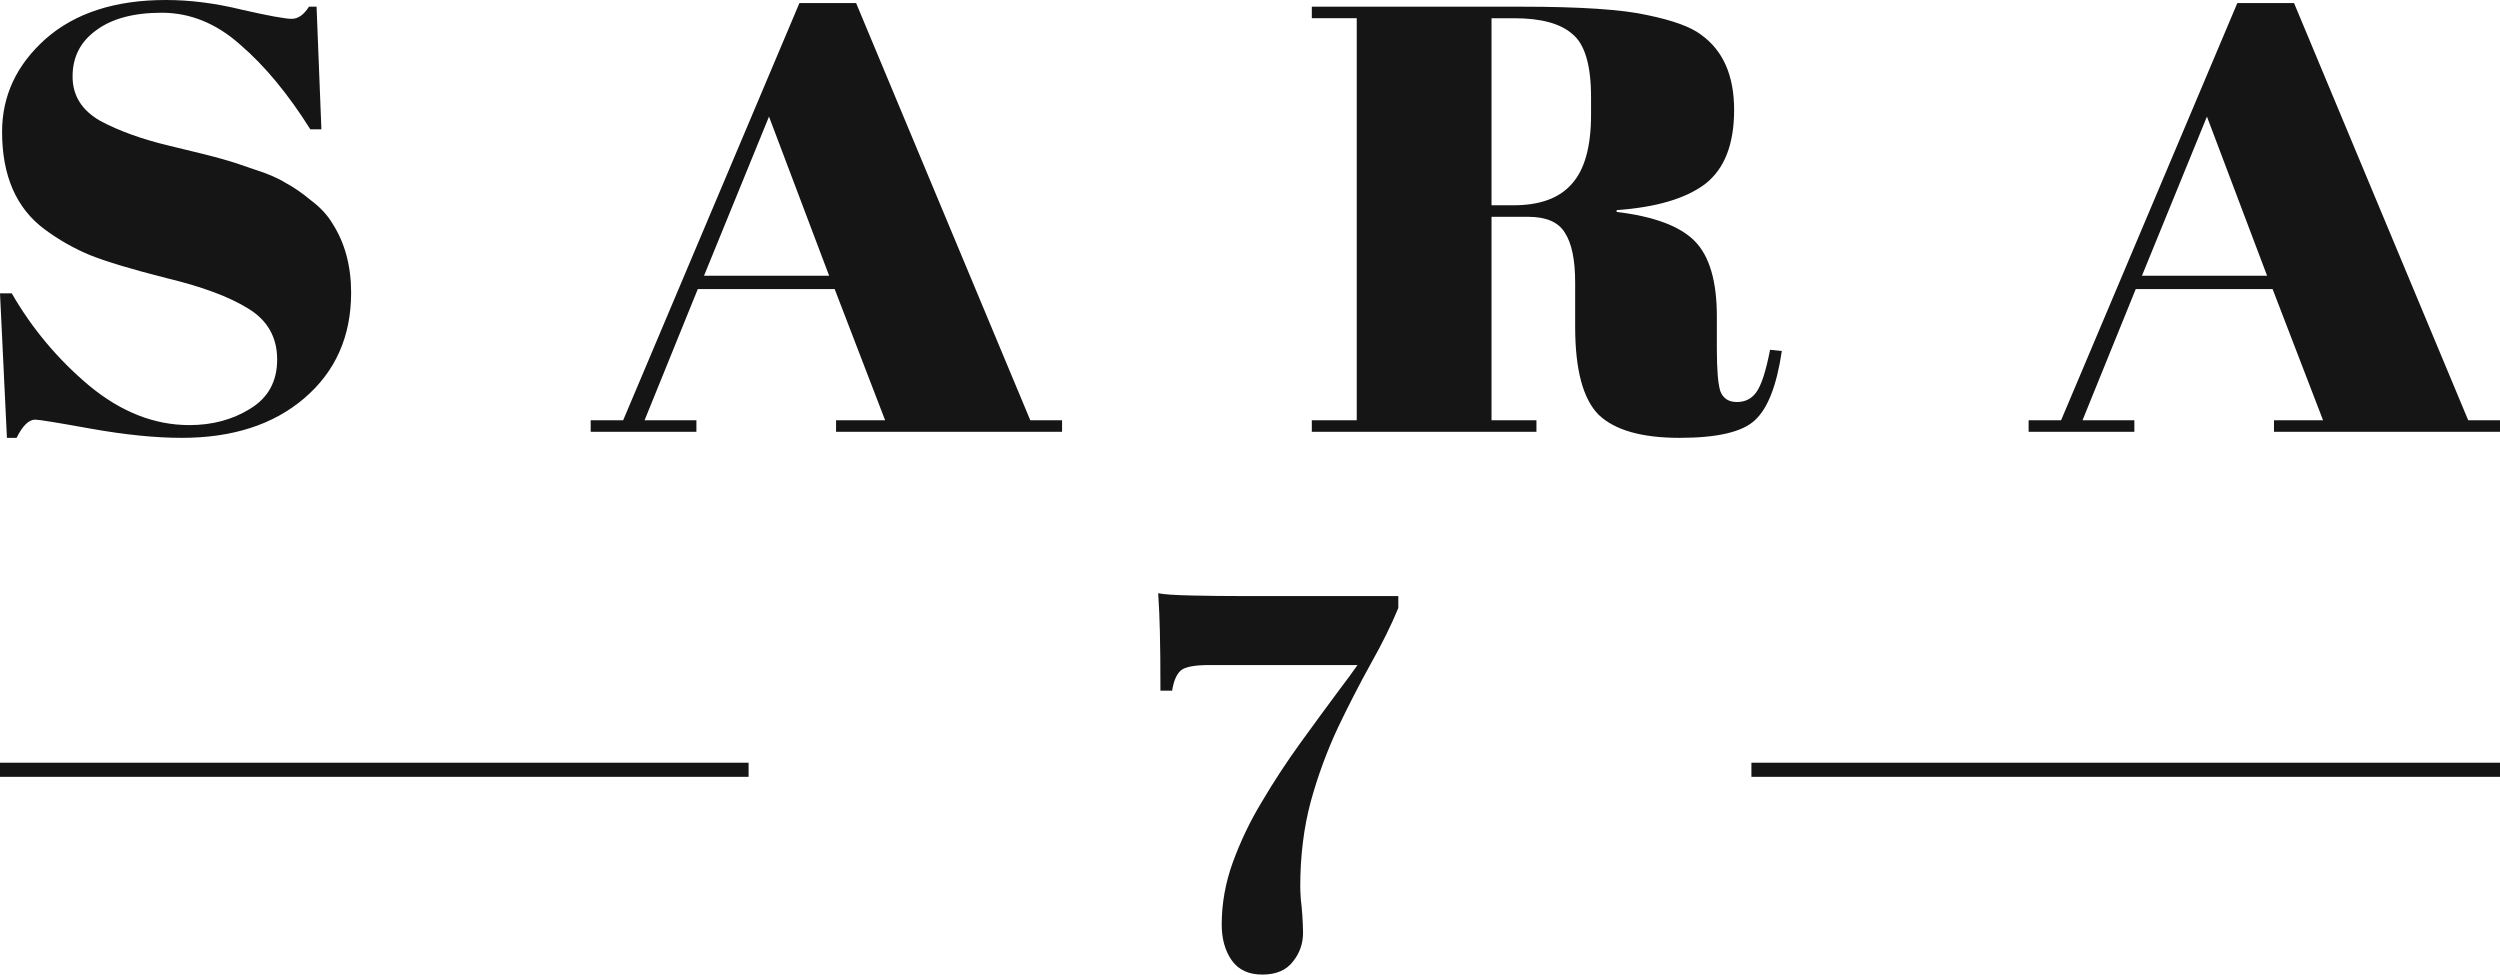
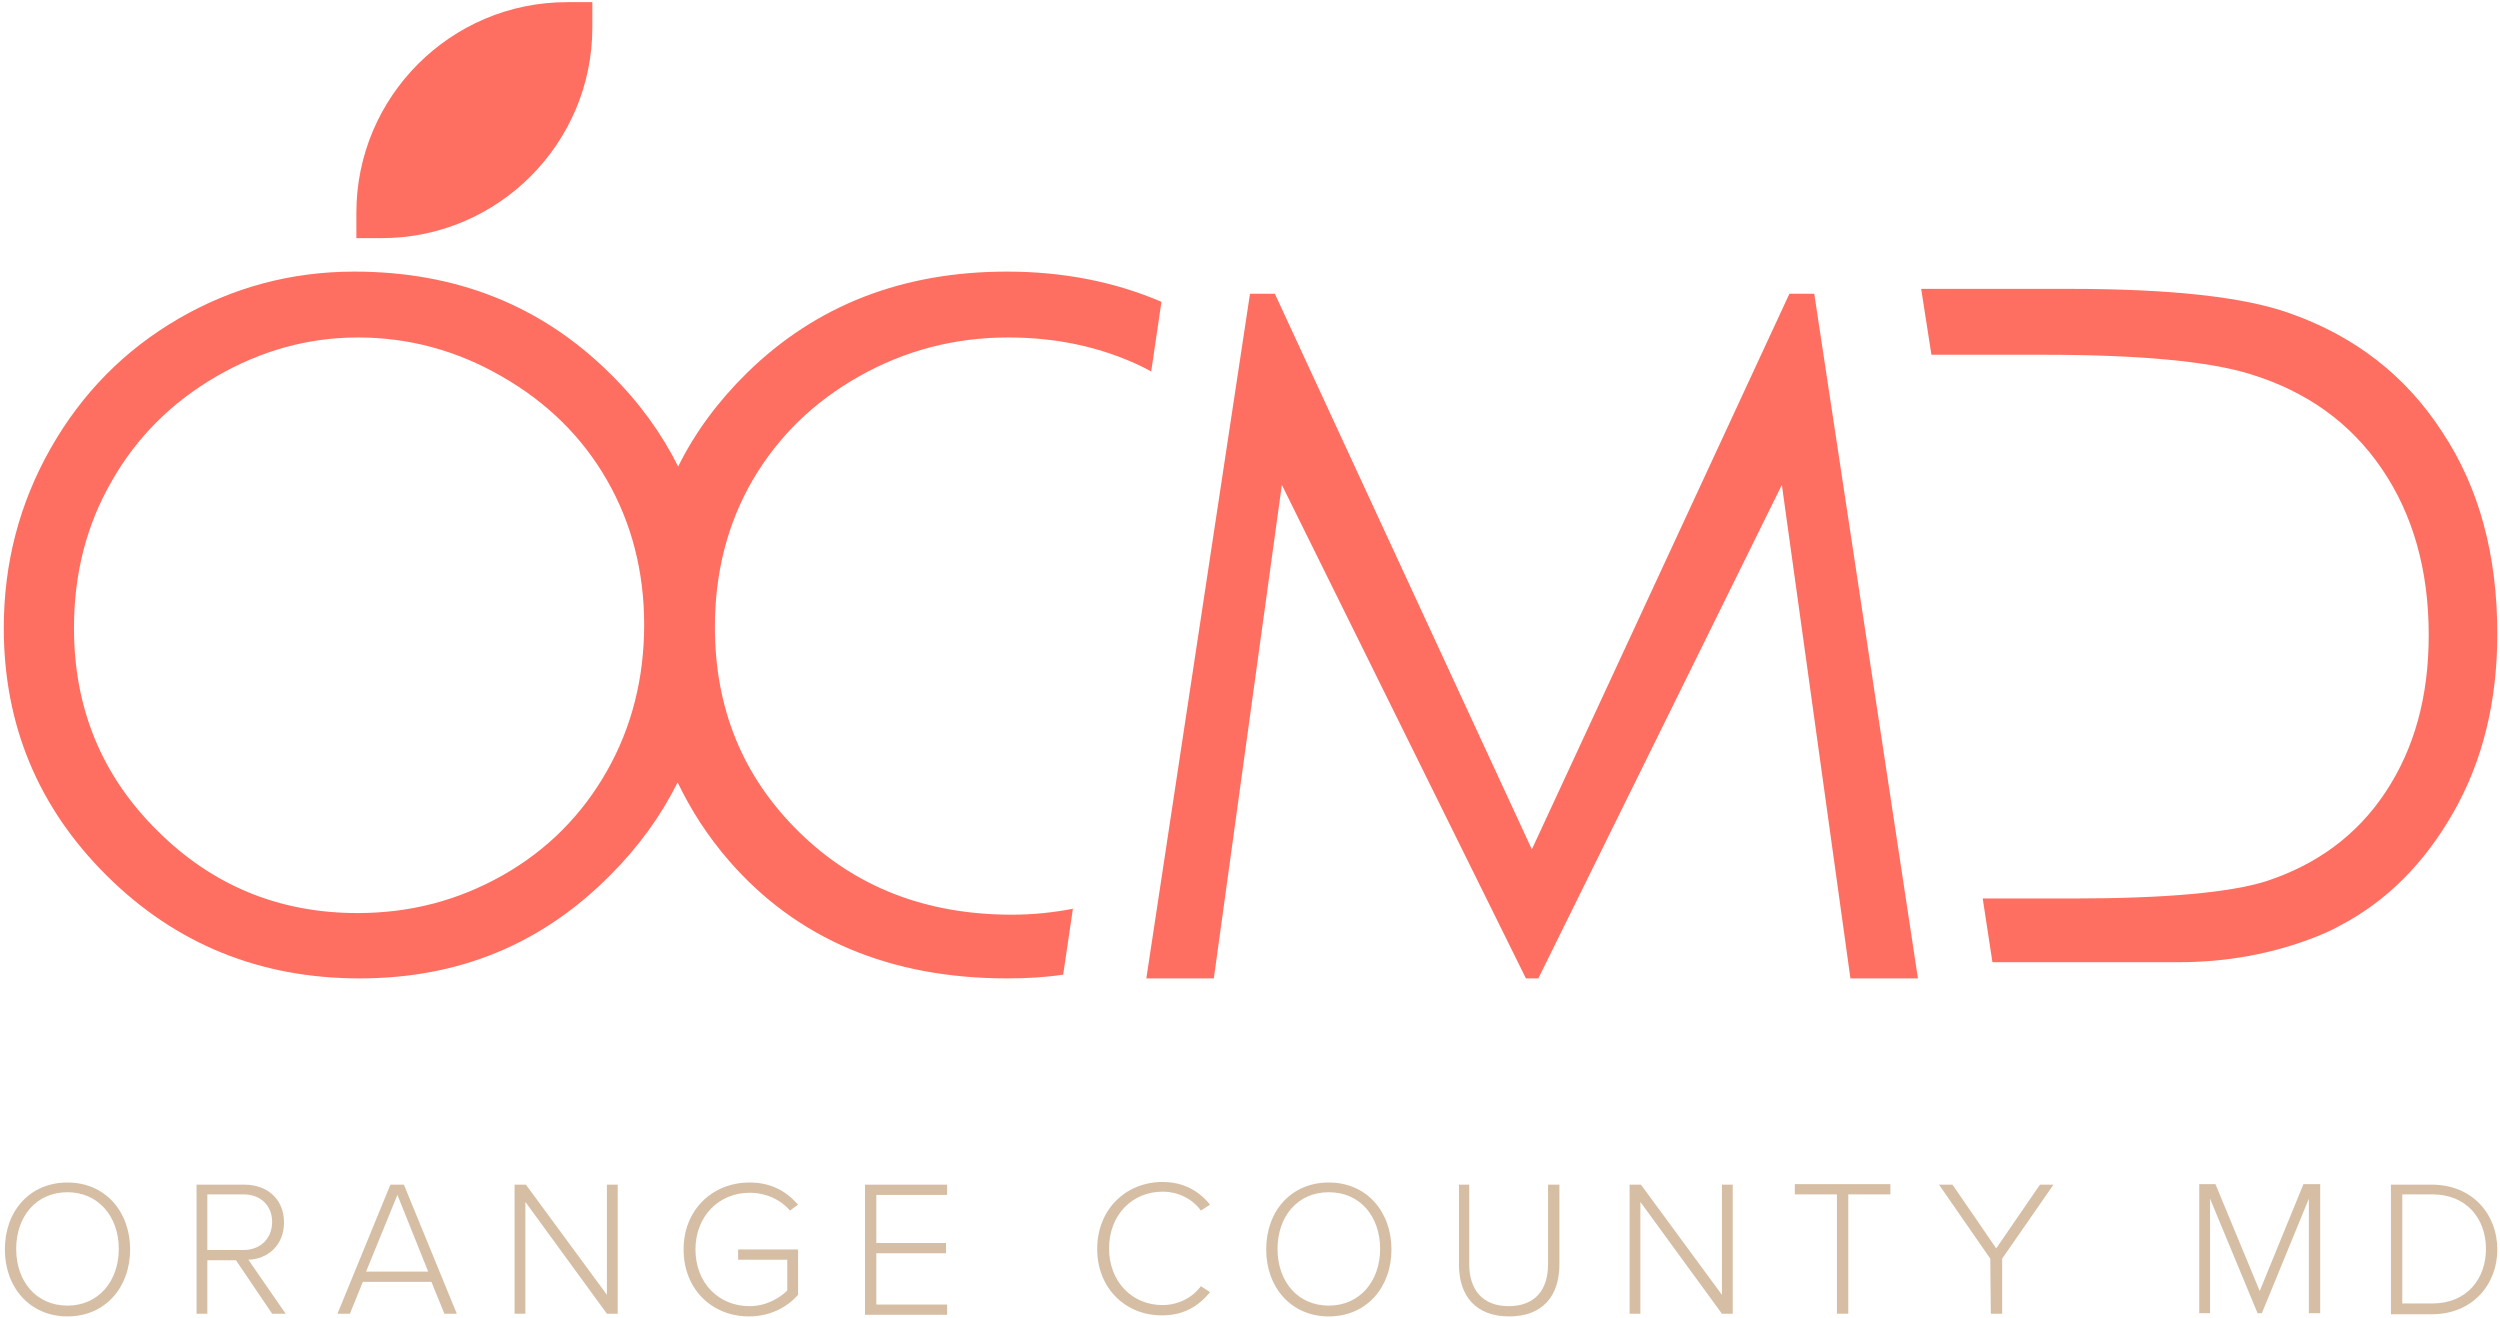
- <svg xmlns="http://www.w3.org/2000/svg" width="177" height="69" fill="none">
-   <path d="M13.409 30.097c1.63 0 3.066-.387 4.306-1.16 1.272-.775 1.908-1.936 1.908-3.484 0-1.576-.685-2.78-2.055-3.611-1.338-.831-3.262-1.548-5.774-2.15-2.48-.63-4.29-1.175-5.432-1.634a15.042 15.042 0 01-3.181-1.806C1.158 14.762.147 12.455.147 9.33c0-2.551 1.027-4.744 3.083-6.578C5.318.917 8.156 0 11.745 0c1.729 0 3.523.23 5.383.688 1.892.43 3.066.645 3.523.645.457 0 .865-.287 1.223-.86h.539l.342 8.685h-.783c-1.566-2.494-3.213-4.486-4.942-5.976-1.697-1.52-3.556-2.28-5.579-2.28-1.99 0-3.54.417-4.649 1.248-1.11.802-1.664 1.892-1.664 3.267 0 1.348.653 2.394 1.958 3.14 1.337.716 2.969 1.303 4.893 1.762 1.925.459 3.181.774 3.768.946.62.172 1.37.415 2.252.73.913.288 1.647.603 2.202.947.587.315 1.19.73 1.81 1.247.653.487 1.158 1.031 1.517 1.633.881 1.376 1.322 3.01 1.322 4.902 0 3.096-1.11 5.59-3.328 7.481C19.346 30.068 16.459 31 12.87 31c-1.86 0-3.996-.215-6.41-.645-2.382-.43-3.703-.645-3.964-.645-.457 0-.897.43-1.322 1.29H.49L0 20.767h.832a24.316 24.316 0 005.48 6.535c2.252 1.864 4.617 2.795 7.096 2.795zm49.257-.344l-3.572-9.287h-9.69l-3.768 9.287h3.67v.817H41.82v-.817h2.3L56.6.215h4.012l12.332 29.538h2.25v.817H59.193v-.817h3.474zM54.445 8.255l-4.6 11.265h8.857L54.445 8.255zm53.748 7.095H105.6v14.403h3.18v.817H92.876v-.817h3.181V1.29h-3.18V.473h14.778c4.241 0 7.242.2 9.004.602 1.794.373 3.05.831 3.768 1.376 1.566 1.118 2.349 2.895 2.349 5.331 0 2.437-.685 4.185-2.055 5.246-1.37 1.032-3.458 1.648-6.264 1.849v.128c2.643.316 4.486 1.004 5.53 2.064 1.044 1.06 1.566 2.838 1.566 5.332v2.279c0 1.49.081 2.493.244 3.01.196.515.588.773 1.175.773.587 0 1.044-.23 1.37-.688.359-.487.685-1.49.979-3.01l.832.087c-.359 2.436-.995 4.07-1.909 4.901-.881.831-2.659 1.247-5.334 1.247s-4.584-.545-5.725-1.634c-1.11-1.118-1.664-3.196-1.664-6.234v-3.139c0-1.605-.245-2.78-.734-3.526-.457-.745-1.322-1.117-2.594-1.117zM105.6 1.29v13.243h1.565c1.86 0 3.23-.502 4.111-1.505.914-1.004 1.37-2.637 1.37-4.902V6.88c0-2.264-.44-3.755-1.321-4.471-.848-.745-2.218-1.118-4.111-1.118H105.6zm58.872 28.463l-3.572-9.287h-9.689l-3.768 9.287h3.67v.817h-7.487v-.817h2.3L158.404.215h4.013l12.332 29.538H177v.817h-16.002v-.817h3.474zm-8.221-21.498l-4.6 11.265h8.858l-4.258-11.265zM82 42c.368.08 1.144.135 2.327.161 1.183.027 2.367.04 3.55.04H99v.848c-.5 1.211-1.144 2.516-1.933 3.915a86.237 86.237 0 00-2.327 4.52 33.123 33.123 0 00-1.933 5.247c-.5 1.856-.749 3.874-.749 6.054 0 .161.013.457.04.888a21.412 21.412 0 01.157 2.38c0 .754-.236 1.427-.71 2.019-.473.619-1.196.928-2.17.928-.972 0-1.695-.336-2.168-1.009-.474-.673-.71-1.52-.71-2.543 0-1.48.263-2.946.788-4.399a24.432 24.432 0 012.051-4.278 53.418 53.418 0 012.722-4.157 363.94 363.94 0 012.84-3.874 43.903 43.903 0 002.445-3.511l-.907 1.856H85.63c-1.078 0-1.762.135-2.051.404-.29.269-.487.74-.592 1.412h-.828c0-1.775-.013-3.175-.04-4.197A61.872 61.872 0 0082 42z" fill="#151515" />
-   <path fill-rule="evenodd" clip-rule="evenodd" d="M53 55H0v-1h53v1zm124 0h-53v-1h53v1z" fill="#151515" />
+ <svg xmlns="http://www.w3.org/2000/svg" width="463" height="244" viewBox="0 0 463 244" fill="none">
+   <path d="M12.5 219C19.5 219 24.1 224.4 24.1 231.4C24.1 238.4 19.5 243.8 12.5 243.8C5.5 243.8 0.9 238.4 0.9 231.4C0.9 224.3 5.5 219 12.5 219ZM12.5 220.8C6.7 220.8 3 225.3 3 231.3C3 237.3 6.7 241.8 12.5 241.8C18.2 241.8 22 237.3 22 231.3C22 225.3 18.2 220.8 12.5 220.8Z" fill="#D6BEA5" />
+   <path d="M43.7 233.4H38.4V243.3H36.4V219.4H45.3C49.4 219.4 52.6 222 52.6 226.4C52.6 230.7 49.5 233.2 46 233.3L52.9 243.3H50.4L43.7 233.4ZM45.1 221.2H38.4V231.5H45.1C48.3 231.5 50.4 229.3 50.4 226.3C50.4 223.3 48.3 221.2 45.1 221.2Z" fill="#D6BEA5" />
+   <path d="M79.9 237.4H67.2L64.8 243.3H62.5L72.3 219.4H74.8L84.6 243.3H82.3L79.9 237.4ZM67.8 235.5H79.3L73.6 221.3L67.8 235.5Z" fill="#D6BEA5" />
+   <path d="M97.3 222.6V243.3H95.3V219.4H97.4L112.4 239.8V219.4H114.4V243.3H112.4L97.3 222.6Z" fill="#D6BEA5" />
+   <path d="M138.8 219C142.8 219 145.6 220.6 147.8 223.1L146.3 224.2C144.6 222.2 141.9 220.9 138.8 220.9C133.2 220.9 128.8 225.2 128.8 231.4C128.8 237.6 133.1 241.9 138.8 241.9C142 241.9 144.5 240.3 145.8 239V233.3H136.7V231.4H147.8V239.8C145.7 242.2 142.5 243.8 138.7 243.8C131.9 243.8 126.6 238.8 126.6 231.4C126.6 224 132 219 138.8 219Z" fill="#D6BEA5" />
+   <path d="M160.2 219.4H175.4V221.3H162.3V230.2H175.2V232.1H162.3V241.6H175.4V243.5H160.2V219.4Z" fill="#D6BEA5" />
+   <path d="M203.2 231.3C203.2 223.9 208.6 218.9 215.3 218.9C219.2 218.9 222.1 220.6 224.1 223.1L222.4 224.2C220.9 222.1 218.3 220.7 215.3 220.7C209.7 220.7 205.4 225 205.4 231.2C205.4 237.4 209.7 241.7 215.3 241.7C218.2 241.7 220.9 240.3 222.4 238.2L224.1 239.3C222 241.9 219.2 243.6 215.3 243.6C208.6 243.7 203.2 238.7 203.2 231.3Z" fill="#D6BEA5" />
+   <path d="M246.1 219C253.1 219 257.7 224.4 257.7 231.4C257.7 238.4 253.1 243.8 246.1 243.8C239.1 243.8 234.5 238.4 234.5 231.4C234.5 224.3 239.1 219 246.1 219ZM246.1 220.8C240.3 220.8 236.6 225.3 236.6 231.3C236.6 237.3 240.3 241.8 246.1 241.8C251.8 241.8 255.6 237.3 255.6 231.3C255.6 225.3 251.9 220.8 246.1 220.8Z" fill="#D6BEA5" />
+   <path d="M270 219.4H272.1V234.1C272.1 238.9 274.6 241.9 279.4 241.9C284.2 241.9 286.7 239 286.7 234.1V219.4H288.8V234.2C288.8 240.1 285.6 243.8 279.5 243.8C273.4 243.8 270.2 240.1 270.2 234.2V219.4H270Z" fill="#D6BEA5" />
+   <path d="M303.8 222.6V243.3H301.8V219.4H303.9L318.9 239.8V219.4H320.9V243.3H318.9L303.8 222.6Z" fill="#D6BEA5" />
+   <path d="M340.2 221.2H332.4V219.3H350.1V221.2H342.3V243.3H340.2V221.2Z" fill="#D6BEA5" />
+   <path d="M368.6 233.1L359.1 219.4H361.6L369.7 231.2L377.8 219.4H380.3L370.8 233.1V243.3H368.7L368.6 233.1Z" fill="#D6BEA5" />
+   <path d="M427.6 222L418.9 243.2H418.1L409.3 222V243.2H407.3V219.3H410.3L418.5 239.1L426.6 219.3H429.7V243.2H427.6V222Z" fill="#D6BEA5" />
+   <path d="M442.8 219.4H450.4C457.8 219.4 462.5 224.8 462.5 231.4C462.5 238 457.8 243.4 450.4 243.4H442.8V219.4ZM450.5 241.4C456.8 241.4 460.4 236.9 460.4 231.3C460.4 225.7 456.8 221.2 450.5 221.2H444.9V241.4H450.5Z" fill="#D6BEA5" />
+   <path d="M109.7 5.1V0.4H105C83.5 0.4 66 17.9 66 39.4V44.1H70.7C92.2 44.1 109.7 26.6 109.7 5.1Z" fill="#FE6F61" />
+   <path d="M452.3 80C445.5 69.5 436 62.2 424 58C415.6 55 402.1 53.5 383.4 53.5H374.3H359.8H355.8L357.7 65.7H369.5H378.3C396.2 65.7 409.1 66.9 416.8 69.3C427.2 72.5 435.3 78.3 441.1 86.8C446.9 95.3 449.8 105.6 449.8 117.6C449.8 129.1 447.1 138.7 441.8 146.7C436.5 154.7 429.1 160.1 419.7 163.2C413 165.3 401.1 166.4 383.9 166.4H369.5H367.2L369 178.2H403.5C412.2 178.2 420.8 176.7 428.9 173.5C430.4 172.9 432 172.2 433.4 171.4C442 166.9 449 159.9 454.4 150.4C459.8 140.9 462.5 129.9 462.5 117.4C462.5 102.9 459.2 90.4 452.3 80Z" fill="#FE6F61" />
+   <path d="M331.4 54.4L283.7 157.3L236.1 54.4H231.5L212.3 181.2H224.8L237.4 89.8L282.6 181.2H283.5H284H284.9L330 89.8L342.7 181.2H355.2L336 54.4H331.4Z" fill="#FE6F61" />
+   <path d="M159.1 69.7C167.6 64.9 176.8 62.5 186.7 62.5C195.8 62.5 204.1 64.3 211.7 68C212.2 68.3 212.7 68.5 213.2 68.8L215.1 55.9C206.5 52.2 196.9 50.3 186.5 50.3C167.2 50.3 151.2 56.5 138.4 69C133 74.3 128.7 80.1 125.6 86.4C122.5 80.2 118.3 74.4 113 69.2C100.3 56.6 84.5 50.3 65.6 50.3C54 50.3 43.1 53.2 33.1 59C23.1 64.8 15.2 72.8 9.4 83C3.6 93.2 0.7 104.3 0.7 116.3C0.7 134.3 7.1 149.6 19.8 162.2C32.5 174.8 48.1 181.2 66.6 181.2C84.9 181.2 100.3 174.9 113 162.1C118.3 156.8 122.4 151.1 125.5 144.9C128 150.1 131.1 154.9 135 159.4C147.6 173.9 164.8 181.2 186.6 181.2C190.1 181.2 193.6 181 196.9 180.5L198.7 168.3C195.1 169 191.3 169.4 187.4 169.4C171.5 169.4 158.4 164.3 148 154.1C137.6 143.9 132.4 131.3 132.4 116.1C132.4 106.1 134.7 97 139.4 88.9C144.1 80.9 150.6 74.5 159.1 69.7ZM112.4 142.8C107.8 150.9 101.4 157.4 93.1 162.1C84.8 166.8 75.9 169.1 66.2 169.1C51.7 169.1 39.3 164 29.1 153.8C18.8 143.6 13.7 131.1 13.7 116.3C13.7 106.3 16 97.2 20.7 89.1C25.3 81 31.8 74.5 40.1 69.7C48.4 64.9 57.1 62.5 66.3 62.5C75.7 62.5 84.6 64.9 92.9 69.7C101.3 74.5 107.8 80.9 112.4 88.9C117 96.9 119.3 105.9 119.3 115.7C119.3 125.6 117 134.7 112.4 142.8Z" fill="#FE6F61" />
</svg>
